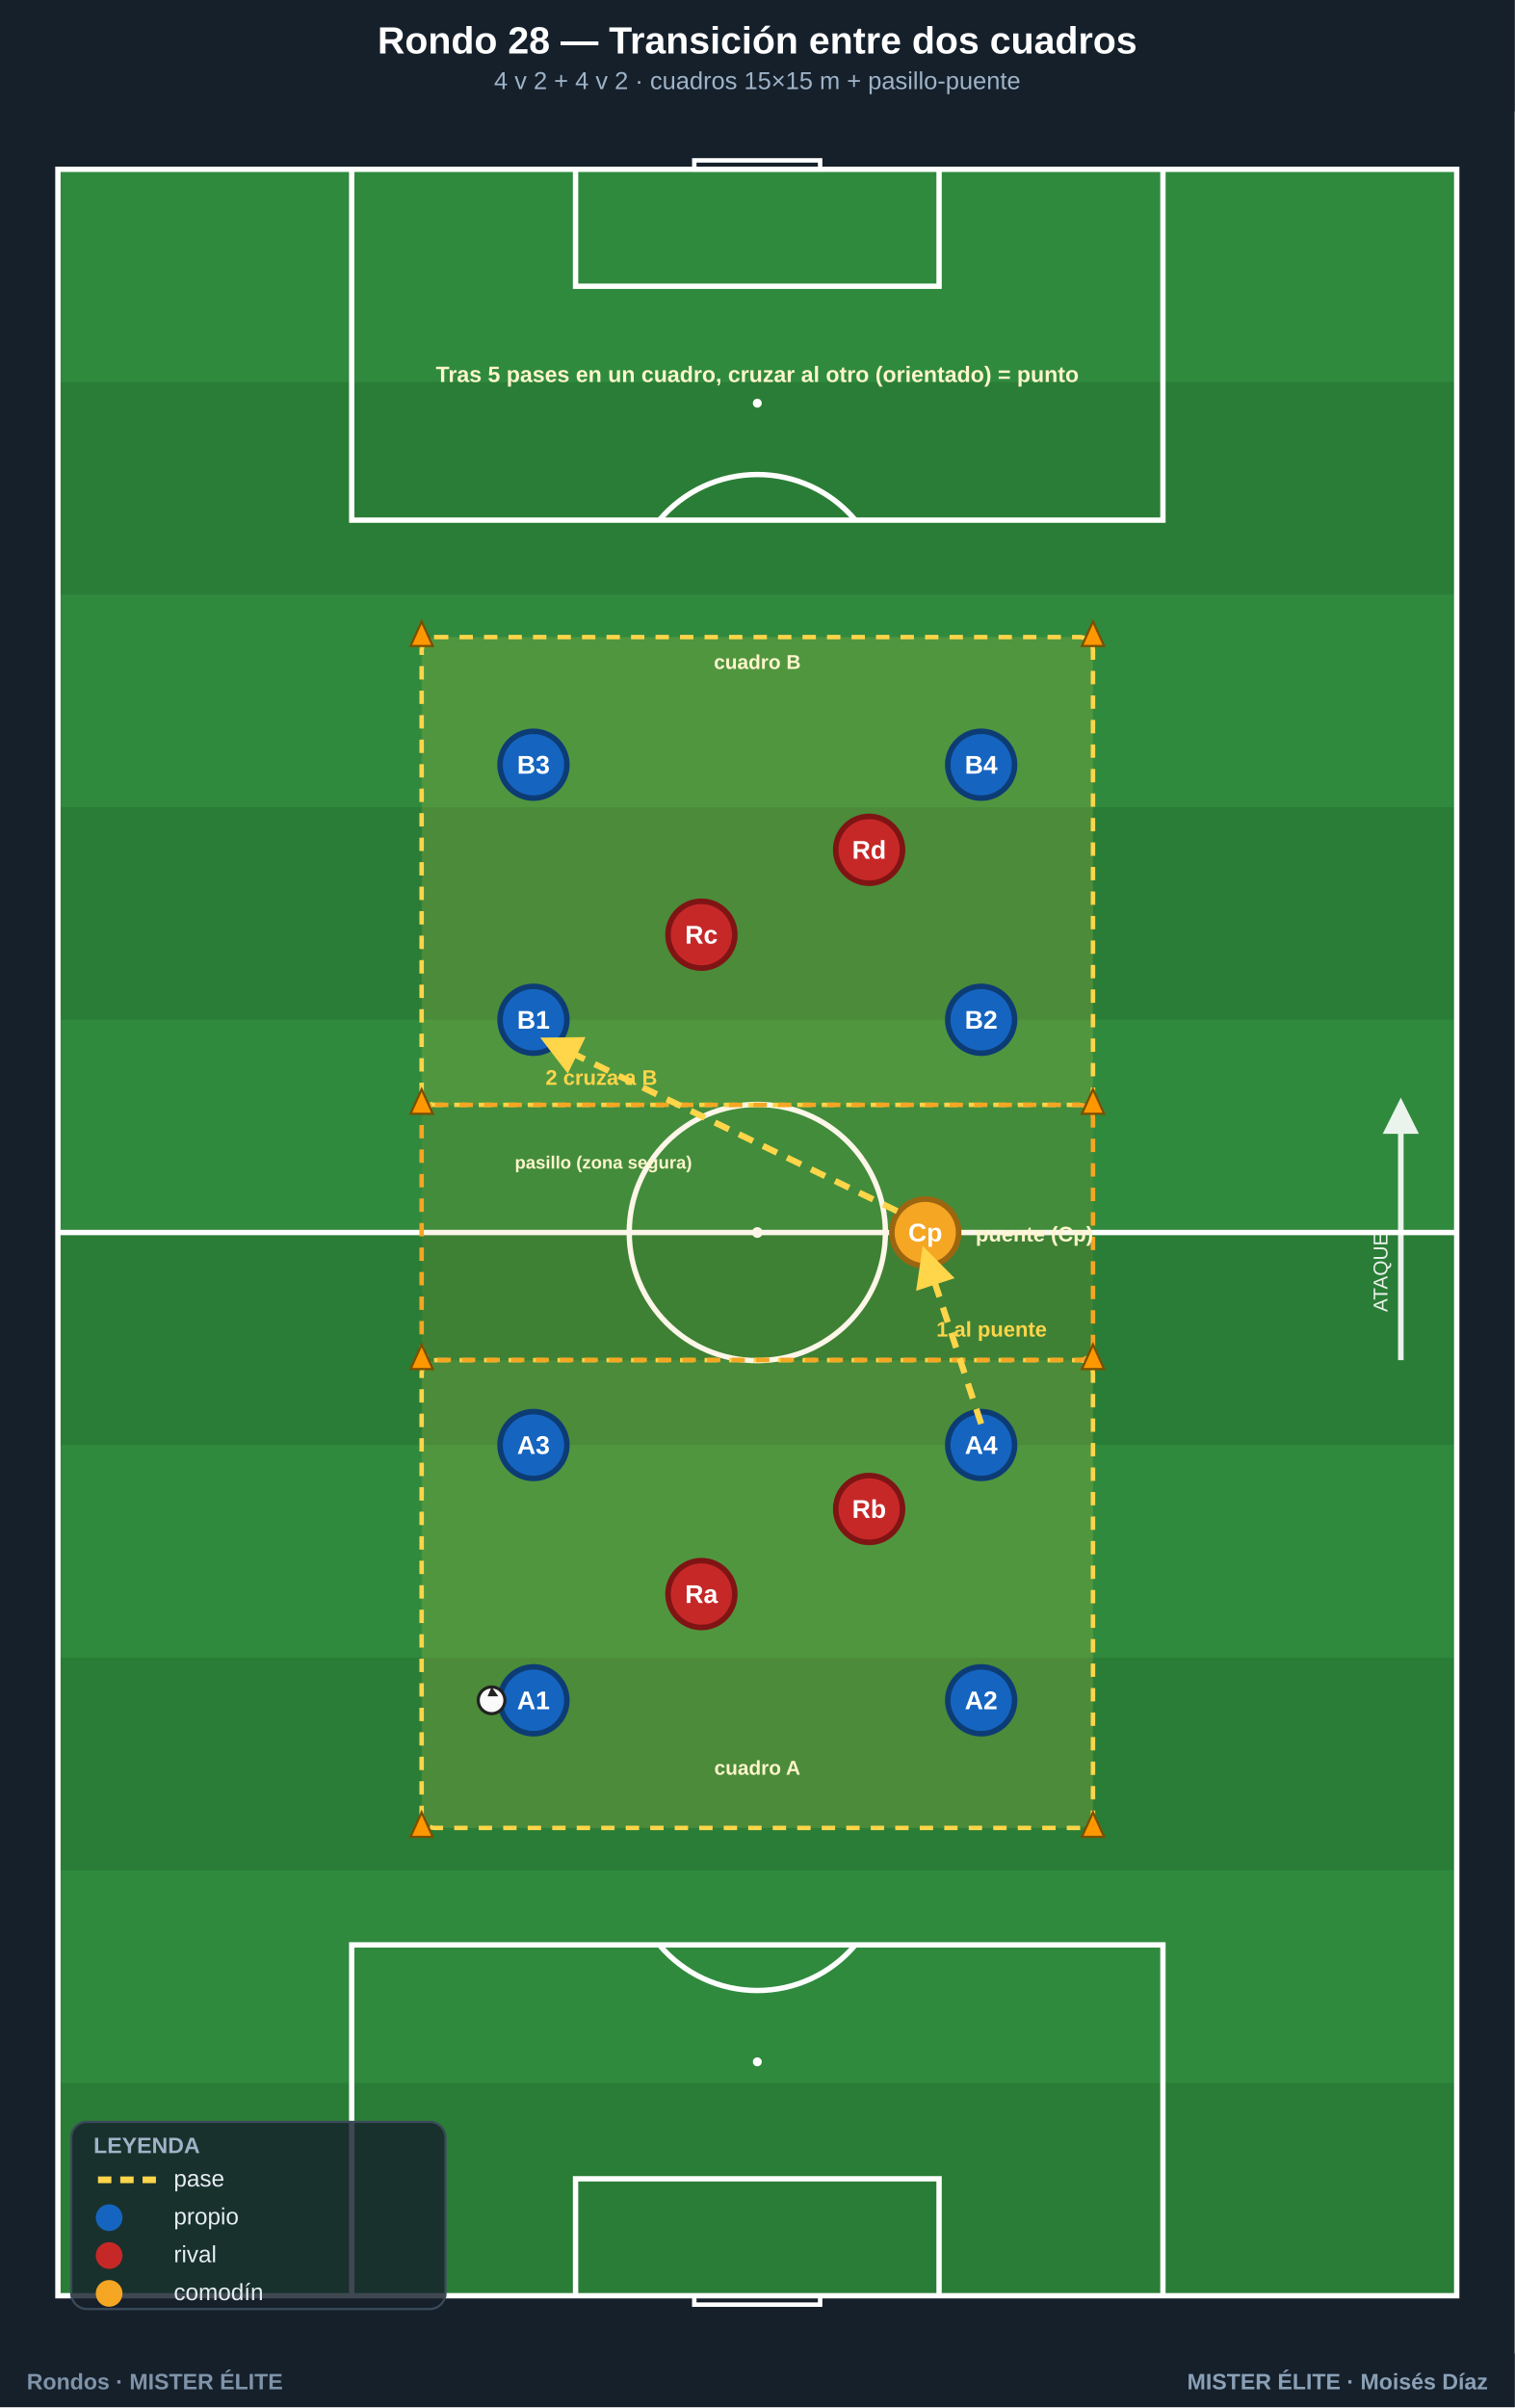
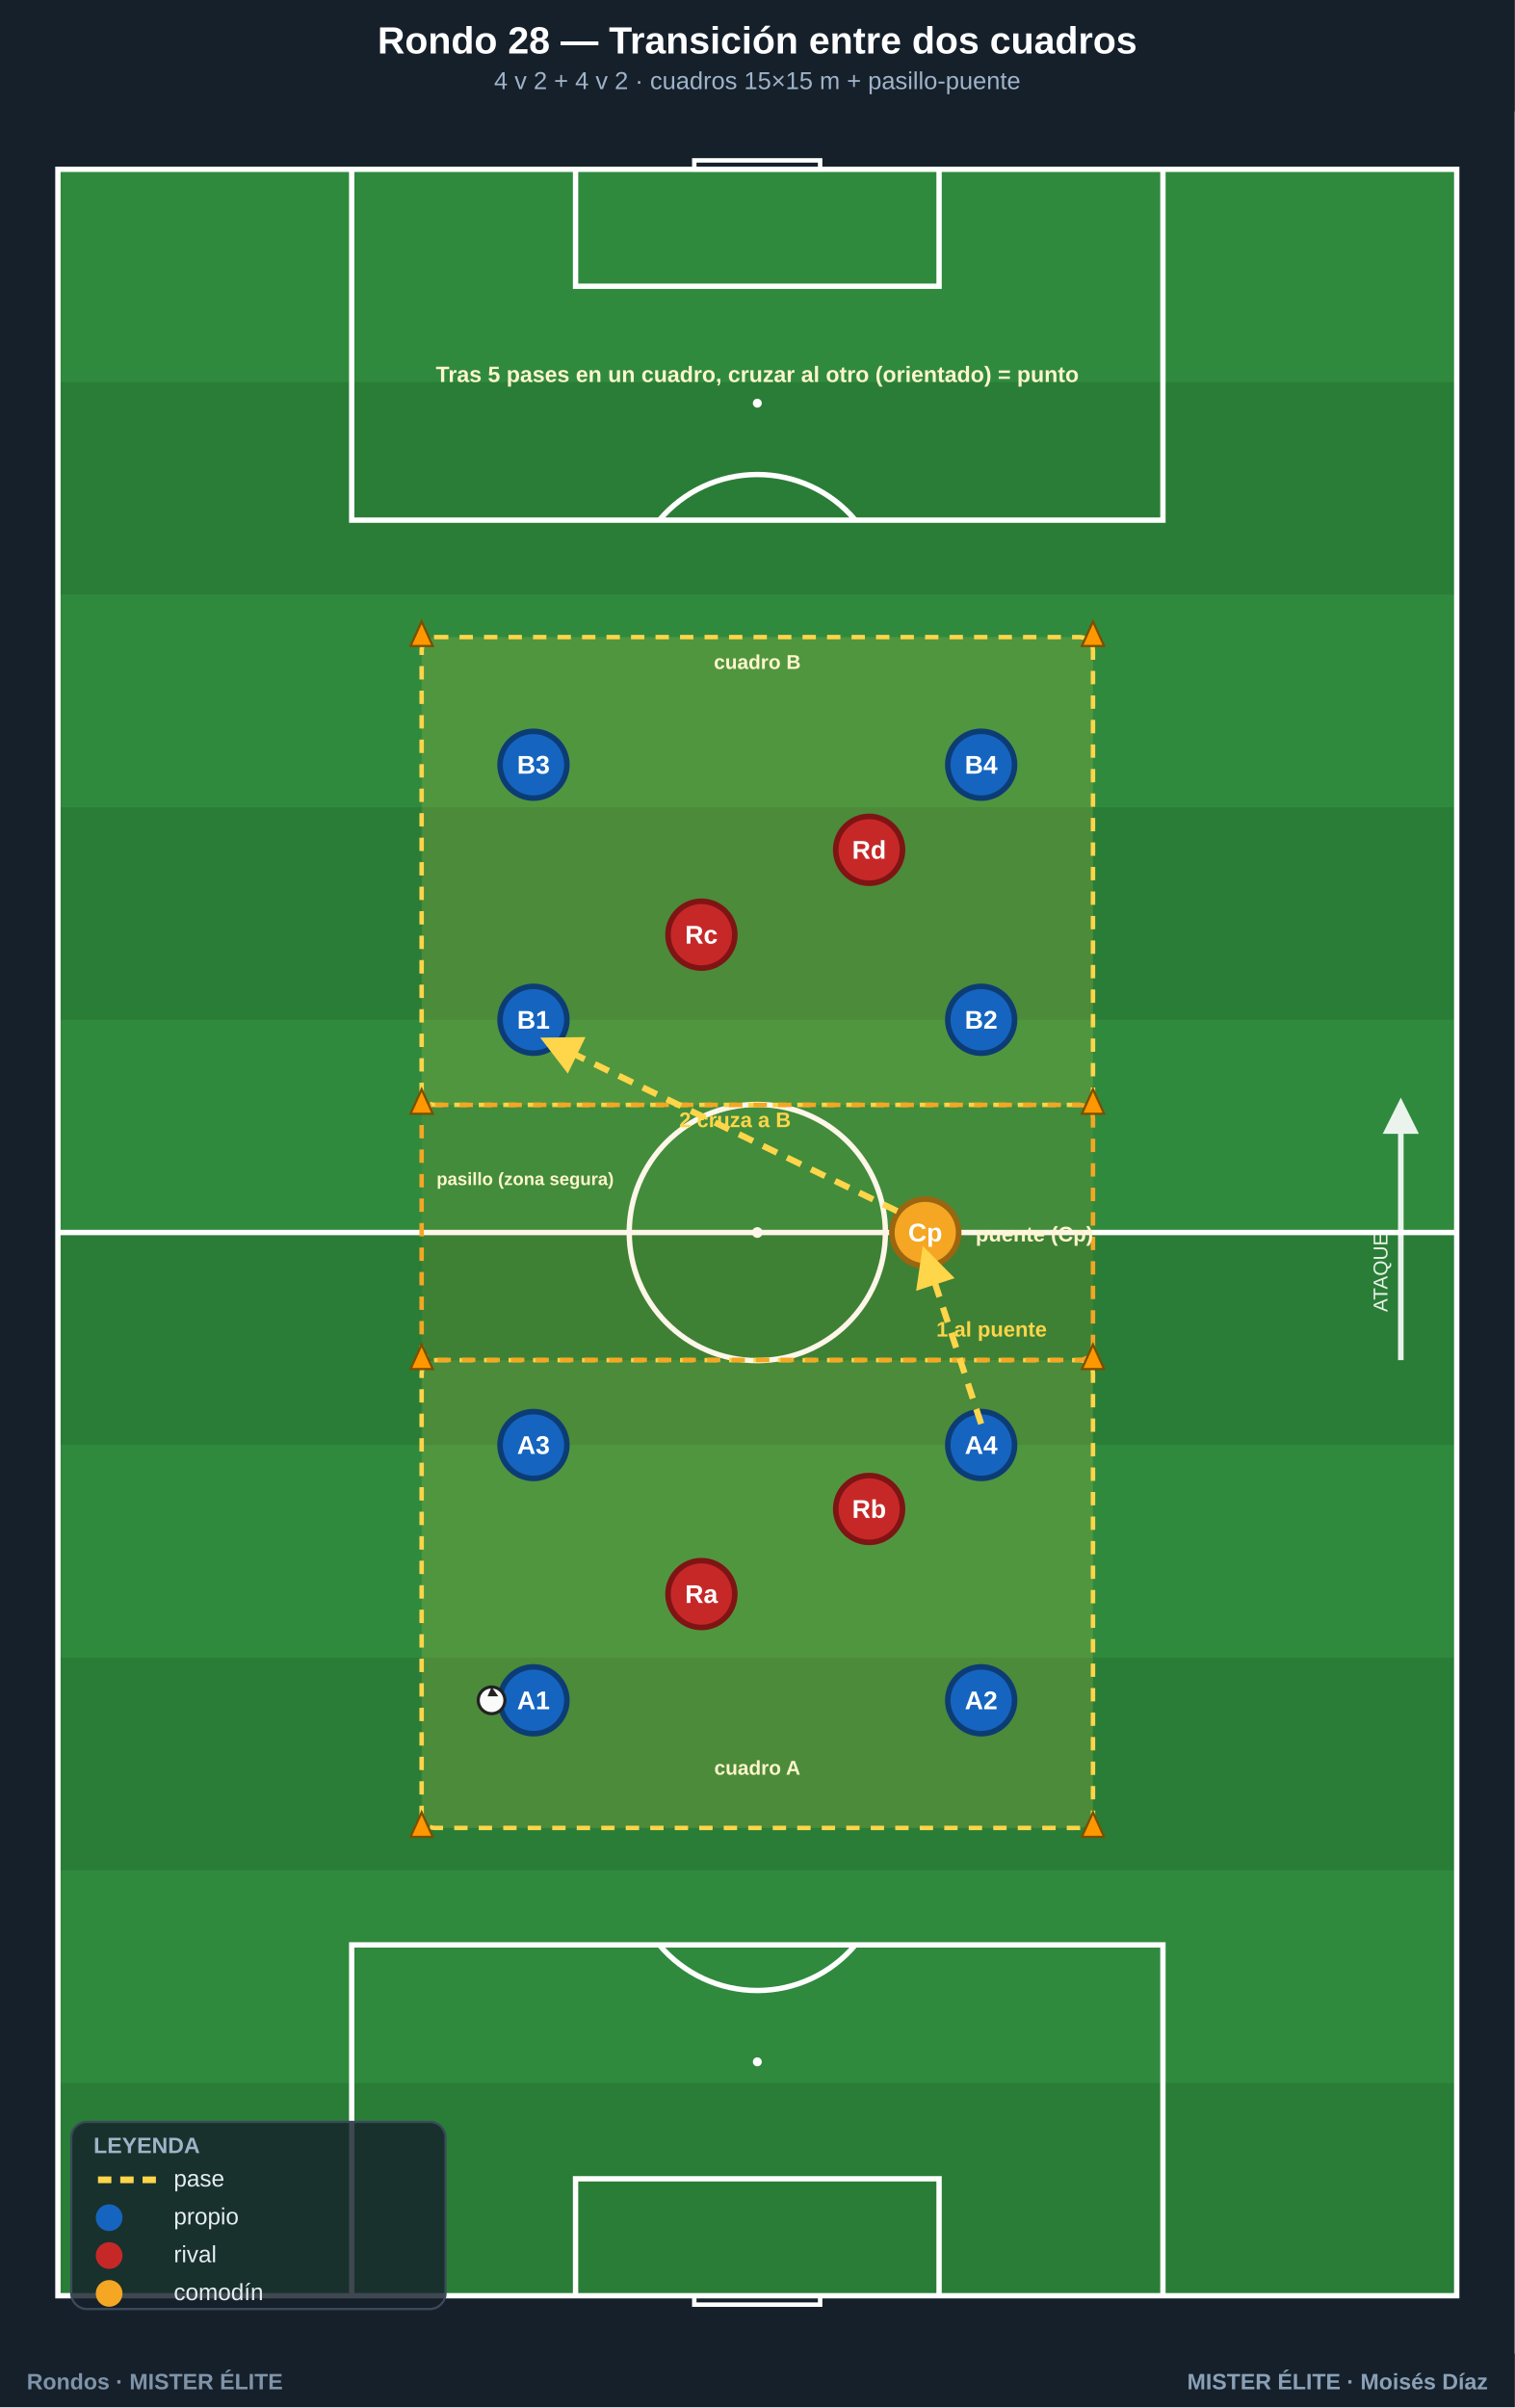
<svg xmlns="http://www.w3.org/2000/svg" viewBox="0 0 680 1081" width="680" height="1081" font-family="Segoe UI,Arial,sans-serif">
  <defs>
    <linearGradient id="sky" x1="0" y1="0" x2="0" y2="1">
      <stop offset="0" stop-color="#2f8a3e" />
      <stop offset="1" stop-color="#2b8139" />
    </linearGradient>
    <marker id="ah_pass" viewBox="0 0 10 10" refX="8" refY="5" markerWidth="6.5" markerHeight="6.5" orient="auto-start-reverse">
      <path d="M0,0 L10,5 L0,10 z" fill="#ffd54a" />
    </marker>
    <marker id="ah_run" viewBox="0 0 10 10" refX="8" refY="5" markerWidth="6.5" markerHeight="6.5" orient="auto-start-reverse">
      <path d="M0,0 L10,5 L0,10 z" fill="#ffffff" />
    </marker>
    <marker id="ah_drive" viewBox="0 0 10 10" refX="8" refY="5" markerWidth="6.5" markerHeight="6.5" orient="auto-start-reverse">
      <path d="M0,0 L10,5 L0,10 z" fill="#7ee0ff" />
    </marker>
    <marker id="ah_white" viewBox="0 0 10 10" refX="8" refY="5" markerWidth="6.5" markerHeight="6.5" orient="auto-start-reverse">
      <path d="M0,0 L10,5 L0,10 z" fill="#ffffff" />
    </marker>
  </defs>
  <rect x="0.0" y="0.0" width="680.0" height="1080.6" fill="#15202b" />
  <rect x="26.0" y="76.0" width="628.0" height="96.0" fill="#2f8a3e" />
  <rect x="26.0" y="171.5" width="628.0" height="96.0" fill="#2a7d36" />
  <rect x="26.0" y="266.9" width="628.0" height="96.0" fill="#2f8a3e" />
  <rect x="26.0" y="362.4" width="628.0" height="96.0" fill="#2a7d36" />
  <rect x="26.0" y="457.8" width="628.0" height="96.0" fill="#2f8a3e" />
  <rect x="26.0" y="553.3" width="628.0" height="96.0" fill="#2a7d36" />
  <rect x="26.0" y="648.7" width="628.0" height="96.0" fill="#2f8a3e" />
  <rect x="26.0" y="744.2" width="628.0" height="96.0" fill="#2a7d36" />
  <rect x="26.0" y="839.6" width="628.0" height="96.0" fill="#2f8a3e" />
  <rect x="26.0" y="935.1" width="628.0" height="96.0" fill="#2a7d36" />
  <rect x="26.0" y="76.0" width="628.0" height="954.6" fill="none" stroke="#ffffff" stroke-width="2.4" />
  <line x1="26.0" y1="553.3" x2="654.0" y2="553.3" stroke="#ffffff" stroke-width="2.4" opacity="1" />
  <circle cx="340.0" cy="553.3" r="57.5" fill="none" stroke="#ffffff" stroke-width="2.4" />
  <circle cx="340.0" cy="553.3" r="2.4" fill="#ffffff" />
  <path d="M157.9,76.0 L157.9,233.5 L522.1,233.5 L522.1,76.0" fill="none" stroke="#ffffff" stroke-width="2.4" />
  <path d="M258.4,76.0 L258.4,128.5 L421.6,128.5 L421.6,76.0" fill="none" stroke="#ffffff" stroke-width="2.4" />
  <circle cx="340.0" cy="181.0" r="2.0" fill="#ffffff" />
  <rect x="311.7" y="72.0" width="56.5" height="4" fill="none" stroke="#ffffff" stroke-width="2" />
  <path d="M296.0,233.5 A57.5,57.5 0 0 1 384.0,233.5" fill="none" stroke="#ffffff" stroke-width="2.4" />
  <path d="M157.9,1030.6 L157.9,873.1 L522.1,873.1 L522.1,1030.6" fill="none" stroke="#ffffff" stroke-width="2.4" />
  <path d="M258.4,1030.6 L258.4,978.1 L421.6,978.1 L421.6,1030.6" fill="none" stroke="#ffffff" stroke-width="2.4" />
  <circle cx="340.0" cy="925.6" r="2.0" fill="#ffffff" />
  <rect x="311.7" y="1030.6" width="56.5" height="4" fill="none" stroke="#ffffff" stroke-width="2" />
  <path d="M296.0,873.1 A57.5,57.5 0 0 0 384.0,873.1" fill="none" stroke="#ffffff" stroke-width="2.4" />
  <rect x="0.0" y="0.0" width="680.0" height="50.0" fill="#15202b" />
  <text x="340.0" y="24.0" font-family="Segoe UI,Arial,sans-serif" font-size="17" font-weight="800" fill="#ffffff" text-anchor="middle">Rondo 28 — Transición entre dos cuadros</text>
  <text x="340.0" y="40.0" font-family="Segoe UI,Arial,sans-serif" font-size="11" font-weight="500" fill="#9fb3c8" text-anchor="middle">4 v 2 + 4 v 2 · cuadros 15×15 m + pasillo-puente</text>
  <rect x="0.0" y="1056.6" width="680.0" height="24.0" fill="#15202b" />
  <text x="668.0" y="1072.6" font-family="Segoe UI,Arial,sans-serif" font-size="10" font-weight="700" fill="#8aa0b6" text-anchor="end">MISTER ÉLITE · Moisés Díaz</text>
  <text x="12.0" y="1072.6" font-family="Segoe UI,Arial,sans-serif" font-size="10" font-weight="600" fill="#7f93a8" text-anchor="start">Rondos · MISTER ÉLITE</text>
  <g opacity="0.9">
    <line x1="628.9" y1="610.6" x2="628.9" y2="496.0" stroke="#ffffff" stroke-width="2.5" marker-end="url(#ah_white)" />
    <text x="622.9" y="553.3" font-family="Segoe UI,Arial" font-size="9" fill="#ffffff" text-anchor="end" transform="rotate(-90 622.9 553.3)">ATAQUE</text>
  </g>
  <rect x="189.3" y="610.6" width="301.4" height="210.0" rx="6" fill="#ffd54a" fill-opacity="0.16" stroke="#ffd54a" stroke-width="2" stroke-dasharray="6 5" />
  <rect x="189.3" y="286.0" width="301.4" height="210.0" rx="6" fill="#ffd54a" fill-opacity="0.16" stroke="#ffd54a" stroke-width="2" stroke-dasharray="6 5" />
  <rect x="189.3" y="496.0" width="301.4" height="114.5" rx="6" fill="#f5a623" fill-opacity="0.1" stroke="#f5a623" stroke-width="2" stroke-dasharray="6 5" />
  <text x="340.0" y="796.7" font-family="Segoe UI,Arial,sans-serif" font-size="9" font-weight="600" fill="#fff5cc" text-anchor="middle">cuadro A</text>
  <text x="340.0" y="300.3" font-family="Segoe UI,Arial,sans-serif" font-size="9" font-weight="600" fill="#fff5cc" text-anchor="middle">cuadro B</text>
-   <text x="270.9" y="524.6" font-family="Segoe UI,Arial,sans-serif" font-size="8" font-weight="600" fill="#fff5cc" text-anchor="middle">pasillo (zona segura)</text>
+   <text x="196.0" y="532.0" font-family="Segoe UI,Arial,sans-serif" font-size="8" font-weight="600" fill="#fff5cc" text-anchor="start">pasillo (zona segura)</text>
  <path d="M189.3,813.6 l5,11 l-10,0 z" fill="#ff9800" stroke="#7a4f00" stroke-width="1" />
  <path d="M490.7,813.6 l5,11 l-10,0 z" fill="#ff9800" stroke="#7a4f00" stroke-width="1" />
  <path d="M189.3,603.6 l5,11 l-10,0 z" fill="#ff9800" stroke="#7a4f00" stroke-width="1" />
  <path d="M490.7,603.6 l5,11 l-10,0 z" fill="#ff9800" stroke="#7a4f00" stroke-width="1" />
  <path d="M189.3,489.0 l5,11 l-10,0 z" fill="#ff9800" stroke="#7a4f00" stroke-width="1" />
  <path d="M490.7,489.0 l5,11 l-10,0 z" fill="#ff9800" stroke="#7a4f00" stroke-width="1" />
  <path d="M189.3,279.0 l5,11 l-10,0 z" fill="#ff9800" stroke="#7a4f00" stroke-width="1" />
  <path d="M490.7,279.0 l5,11 l-10,0 z" fill="#ff9800" stroke="#7a4f00" stroke-width="1" />
  <g>
    <circle cx="415.4" cy="553.3" r="15" fill="#f5a623" stroke="#9c6510" stroke-width="2.5" />
    <text x="415.4" y="557.3" font-family="Segoe UI,Arial" font-size="11.5" font-weight="800" fill="#fff" text-anchor="middle">Cp</text>
  </g>
  <text x="438.0" y="557.3" font-family="Segoe UI,Arial,sans-serif" font-size="9.5" font-weight="600" fill="#fff5cc" text-anchor="start">puente (Cp)</text>
  <g>
    <circle cx="239.5" cy="763.3" r="15" fill="#1565c0" stroke="#0d3c75" stroke-width="2.5" />
    <text x="239.5" y="767.3" font-family="Segoe UI,Arial" font-size="11.5" font-weight="800" fill="#fff" text-anchor="middle">A1</text>
  </g>
  <circle cx="220.7" cy="763.3" r="6.0" fill="#fafafa" stroke="#222" stroke-width="1.4" />
  <path d="M220.7,757.3 l3.0,4.2 l-4.8,0 z" fill="#222" />
  <g>
    <circle cx="440.5" cy="763.3" r="15" fill="#1565c0" stroke="#0d3c75" stroke-width="2.5" />
    <text x="440.5" y="767.3" font-family="Segoe UI,Arial" font-size="11.5" font-weight="800" fill="#fff" text-anchor="middle">A2</text>
  </g>
  <g>
    <circle cx="239.5" cy="648.7" r="15" fill="#1565c0" stroke="#0d3c75" stroke-width="2.5" />
    <text x="239.5" y="652.7" font-family="Segoe UI,Arial" font-size="11.5" font-weight="800" fill="#fff" text-anchor="middle">A3</text>
  </g>
  <g>
    <circle cx="440.5" cy="648.7" r="15" fill="#1565c0" stroke="#0d3c75" stroke-width="2.5" />
    <text x="440.5" y="652.7" font-family="Segoe UI,Arial" font-size="11.5" font-weight="800" fill="#fff" text-anchor="middle">A4</text>
  </g>
  <g>
    <circle cx="314.9" cy="715.6" r="15" fill="#c62828" stroke="#7f1414" stroke-width="2.5" />
    <text x="314.9" y="719.6" font-family="Segoe UI,Arial" font-size="11.5" font-weight="800" fill="#fff" text-anchor="middle">Ra</text>
  </g>
  <g>
    <circle cx="390.2" cy="677.4" r="15" fill="#c62828" stroke="#7f1414" stroke-width="2.5" />
    <text x="390.2" y="681.4" font-family="Segoe UI,Arial" font-size="11.5" font-weight="800" fill="#fff" text-anchor="middle">Rb</text>
  </g>
  <g>
    <circle cx="239.5" cy="457.8" r="15" fill="#1565c0" stroke="#0d3c75" stroke-width="2.5" />
    <text x="239.5" y="461.8" font-family="Segoe UI,Arial" font-size="11.5" font-weight="800" fill="#fff" text-anchor="middle">B1</text>
  </g>
  <g>
    <circle cx="440.5" cy="457.8" r="15" fill="#1565c0" stroke="#0d3c75" stroke-width="2.5" />
    <text x="440.5" y="461.8" font-family="Segoe UI,Arial" font-size="11.5" font-weight="800" fill="#fff" text-anchor="middle">B2</text>
  </g>
  <g>
    <circle cx="239.5" cy="343.3" r="15" fill="#1565c0" stroke="#0d3c75" stroke-width="2.5" />
    <text x="239.5" y="347.3" font-family="Segoe UI,Arial" font-size="11.5" font-weight="800" fill="#fff" text-anchor="middle">B3</text>
  </g>
  <g>
    <circle cx="440.5" cy="343.3" r="15" fill="#1565c0" stroke="#0d3c75" stroke-width="2.5" />
    <text x="440.5" y="347.3" font-family="Segoe UI,Arial" font-size="11.5" font-weight="800" fill="#fff" text-anchor="middle">B4</text>
  </g>
  <g>
    <circle cx="314.9" cy="419.6" r="15" fill="#c62828" stroke="#7f1414" stroke-width="2.5" />
    <text x="314.9" y="423.6" font-family="Segoe UI,Arial" font-size="11.5" font-weight="800" fill="#fff" text-anchor="middle">Rc</text>
  </g>
  <g>
    <circle cx="390.2" cy="381.5" r="15" fill="#c62828" stroke="#7f1414" stroke-width="2.5" />
    <text x="390.2" y="385.5" font-family="Segoe UI,Arial" font-size="11.5" font-weight="800" fill="#fff" text-anchor="middle">Rd</text>
  </g>
  <line x1="440.5" y1="639.2" x2="415.4" y2="562.8" stroke="#ffd54a" stroke-width="2.8" stroke-dasharray="7 5" marker-end="url(#ah_pass)" />
  <text x="470.0" y="600.0" font-family="Segoe UI,Arial,sans-serif" font-size="9.5" font-weight="700" fill="#ffd54a" text-anchor="end">1 al puente</text>
  <line x1="402.8" y1="543.7" x2="245.8" y2="467.4" stroke="#ffd54a" stroke-width="2.8" stroke-dasharray="7 5" marker-end="url(#ah_pass)" />
-   <text x="270.0" y="487.0" font-family="Segoe UI,Arial,sans-serif" font-size="9.5" font-weight="700" fill="#ffd54a" text-anchor="middle">2 cruza a B</text>
+   <text x="330.0" y="506.0" font-family="Segoe UI,Arial,sans-serif" font-size="9.5" font-weight="700" fill="#ffd54a" text-anchor="middle">2 cruza a B</text>
  <text x="340.0" y="171.5" font-family="Segoe UI,Arial,sans-serif" font-size="10" font-weight="600" fill="#fff5cc" text-anchor="middle">Tras 5 pases en un cuadro, cruzar al otro (orientado) = punto</text>
  <g>
    <rect x="32" y="952.56" width="168" height="84" rx="7" fill="#15202b" fill-opacity="0.82" stroke="#3a4a5a" stroke-width="1" />
    <text x="42" y="966.56" font-family="Segoe UI,Arial" font-size="10" font-weight="800" fill="#9fb3c8">LEYENDA</text>
    <line x1="44" y1="978.56" x2="70" y2="978.56" stroke="#ffd54a" stroke-width="3" stroke-dasharray="6 4" />
    <text x="78" y="981.56" font-family="Segoe UI,Arial" font-size="10.5" fill="#e6edf3">pase</text>
    <circle cx="49" cy="995.56" r="6" fill="#1565c0" />
    <text x="78" y="998.56" font-family="Segoe UI,Arial" font-size="10.5" fill="#e6edf3">propio</text>
    <circle cx="49" cy="1012.56" r="6" fill="#c62828" />
    <text x="78" y="1015.56" font-family="Segoe UI,Arial" font-size="10.5" fill="#e6edf3">rival</text>
    <circle cx="49" cy="1029.56" r="6" fill="#f5a623" />
    <text x="78" y="1032.56" font-family="Segoe UI,Arial" font-size="10.5" fill="#e6edf3">comodín</text>
  </g>
</svg>
